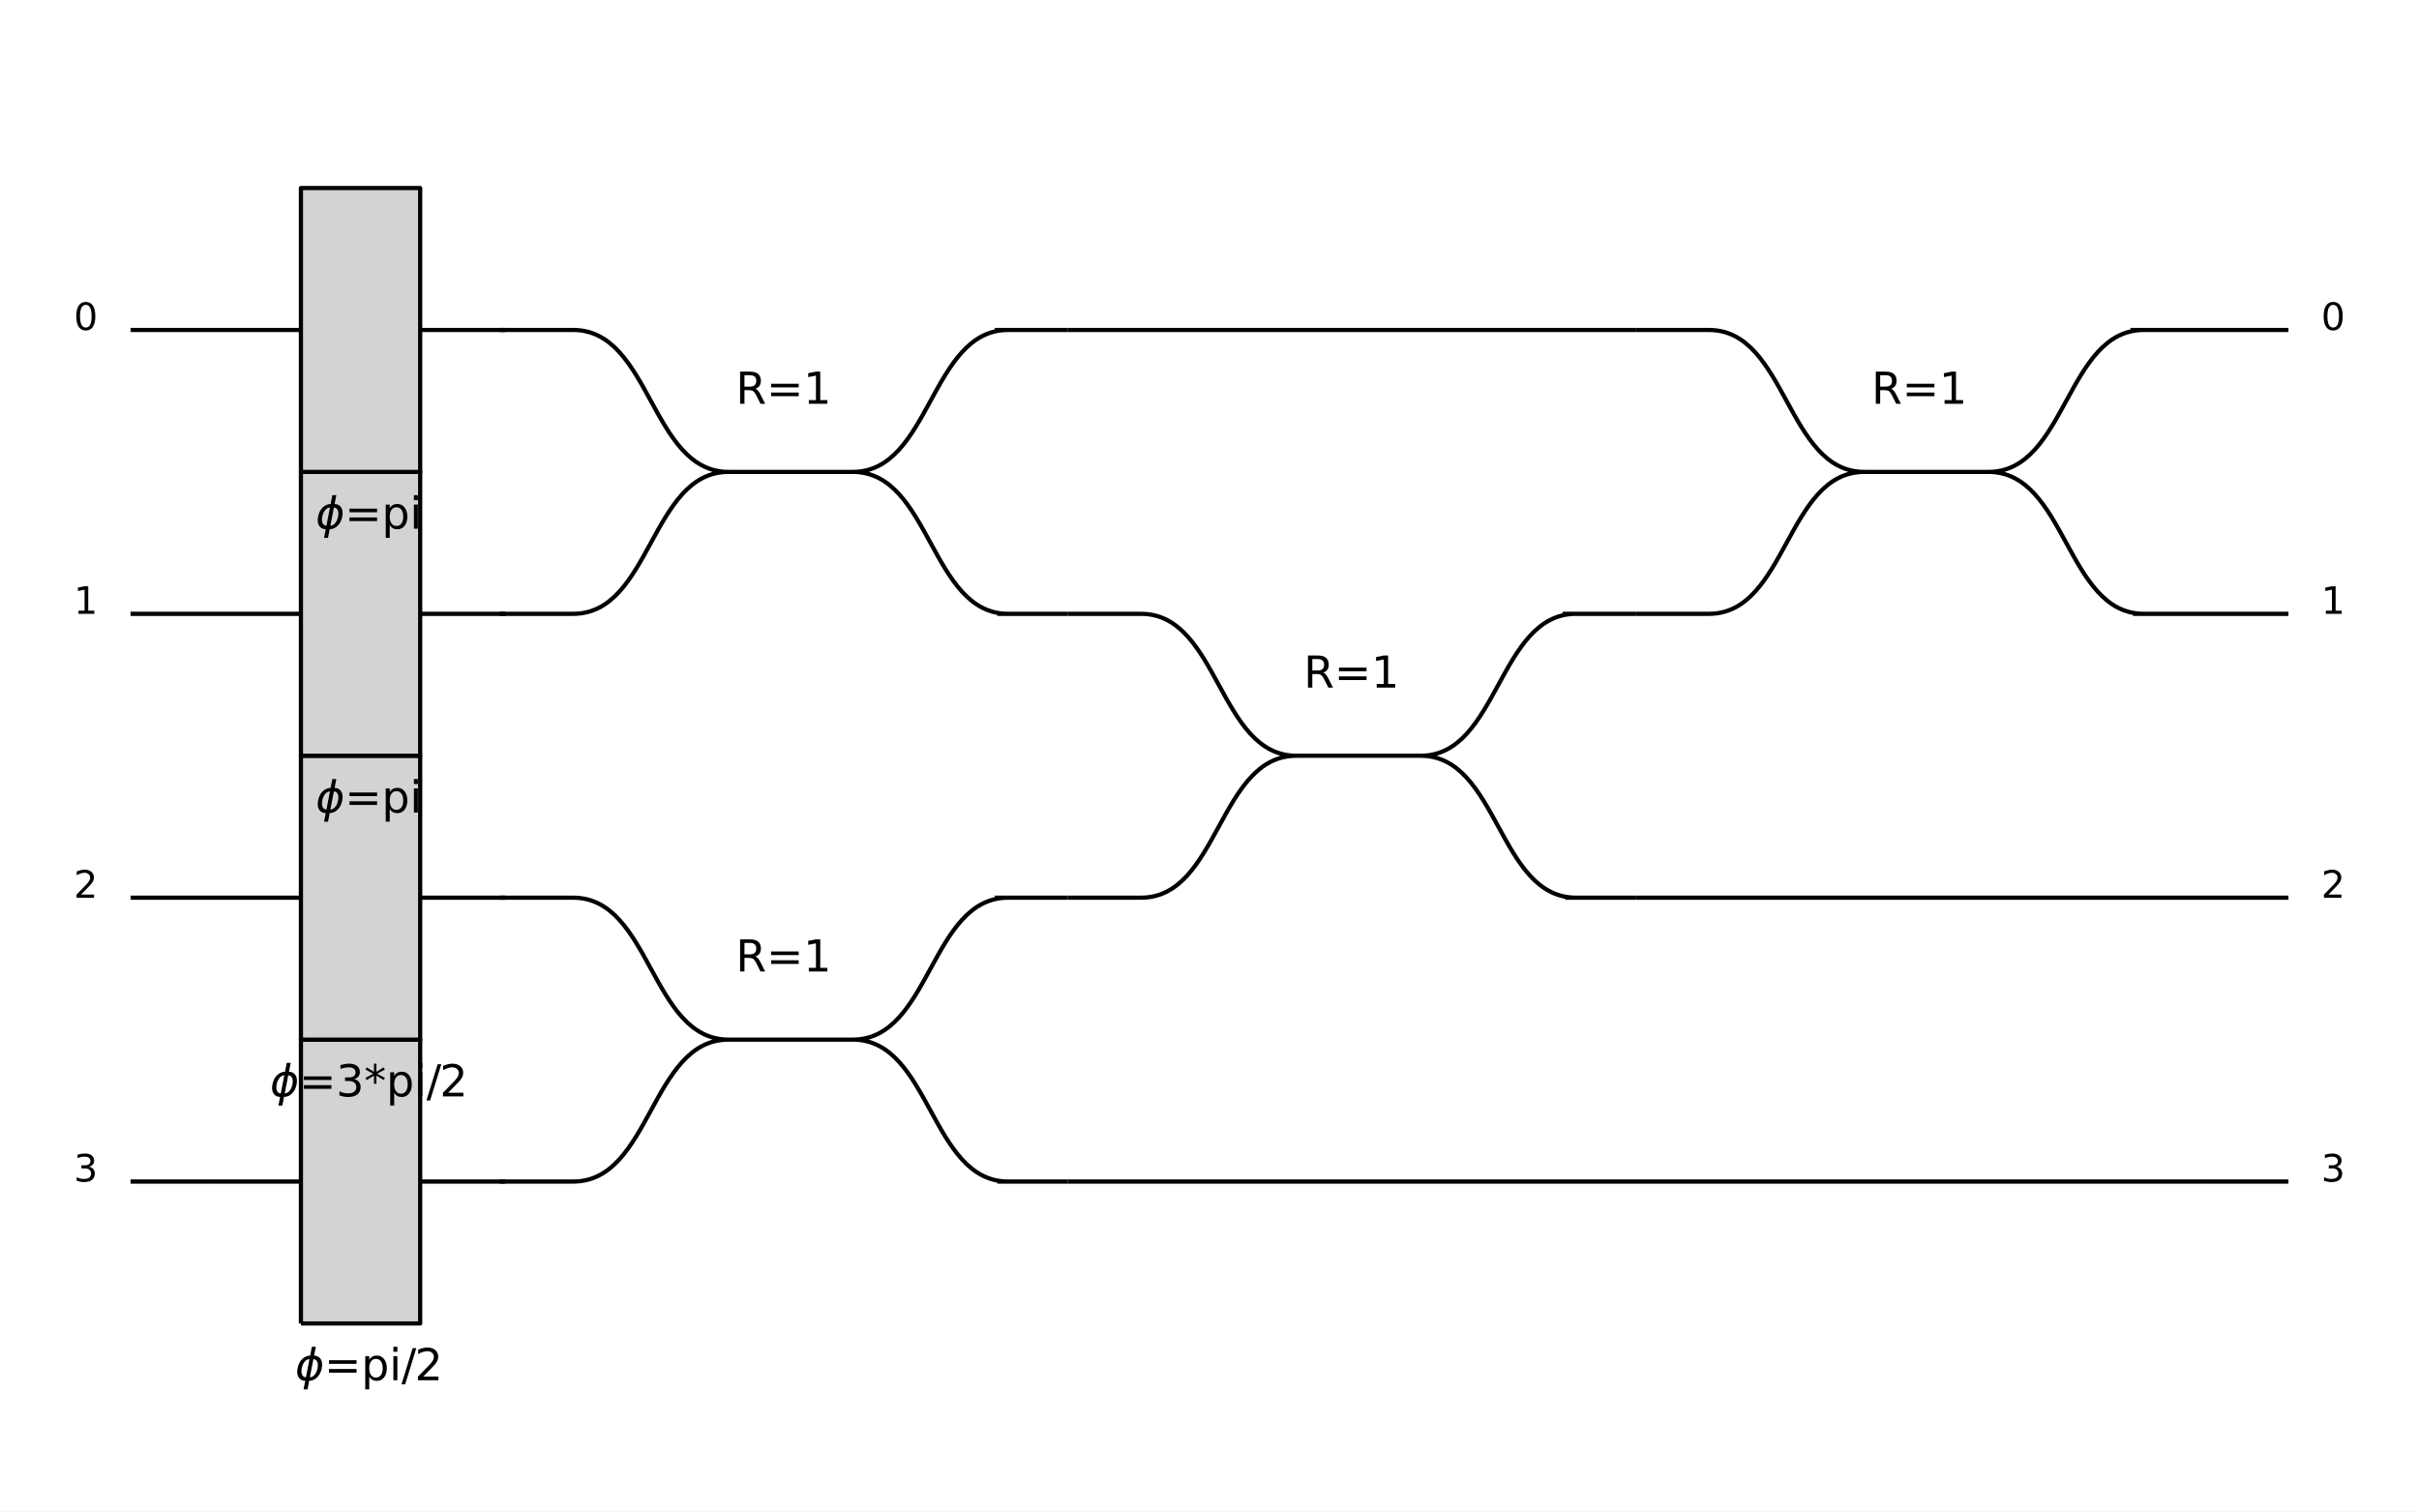
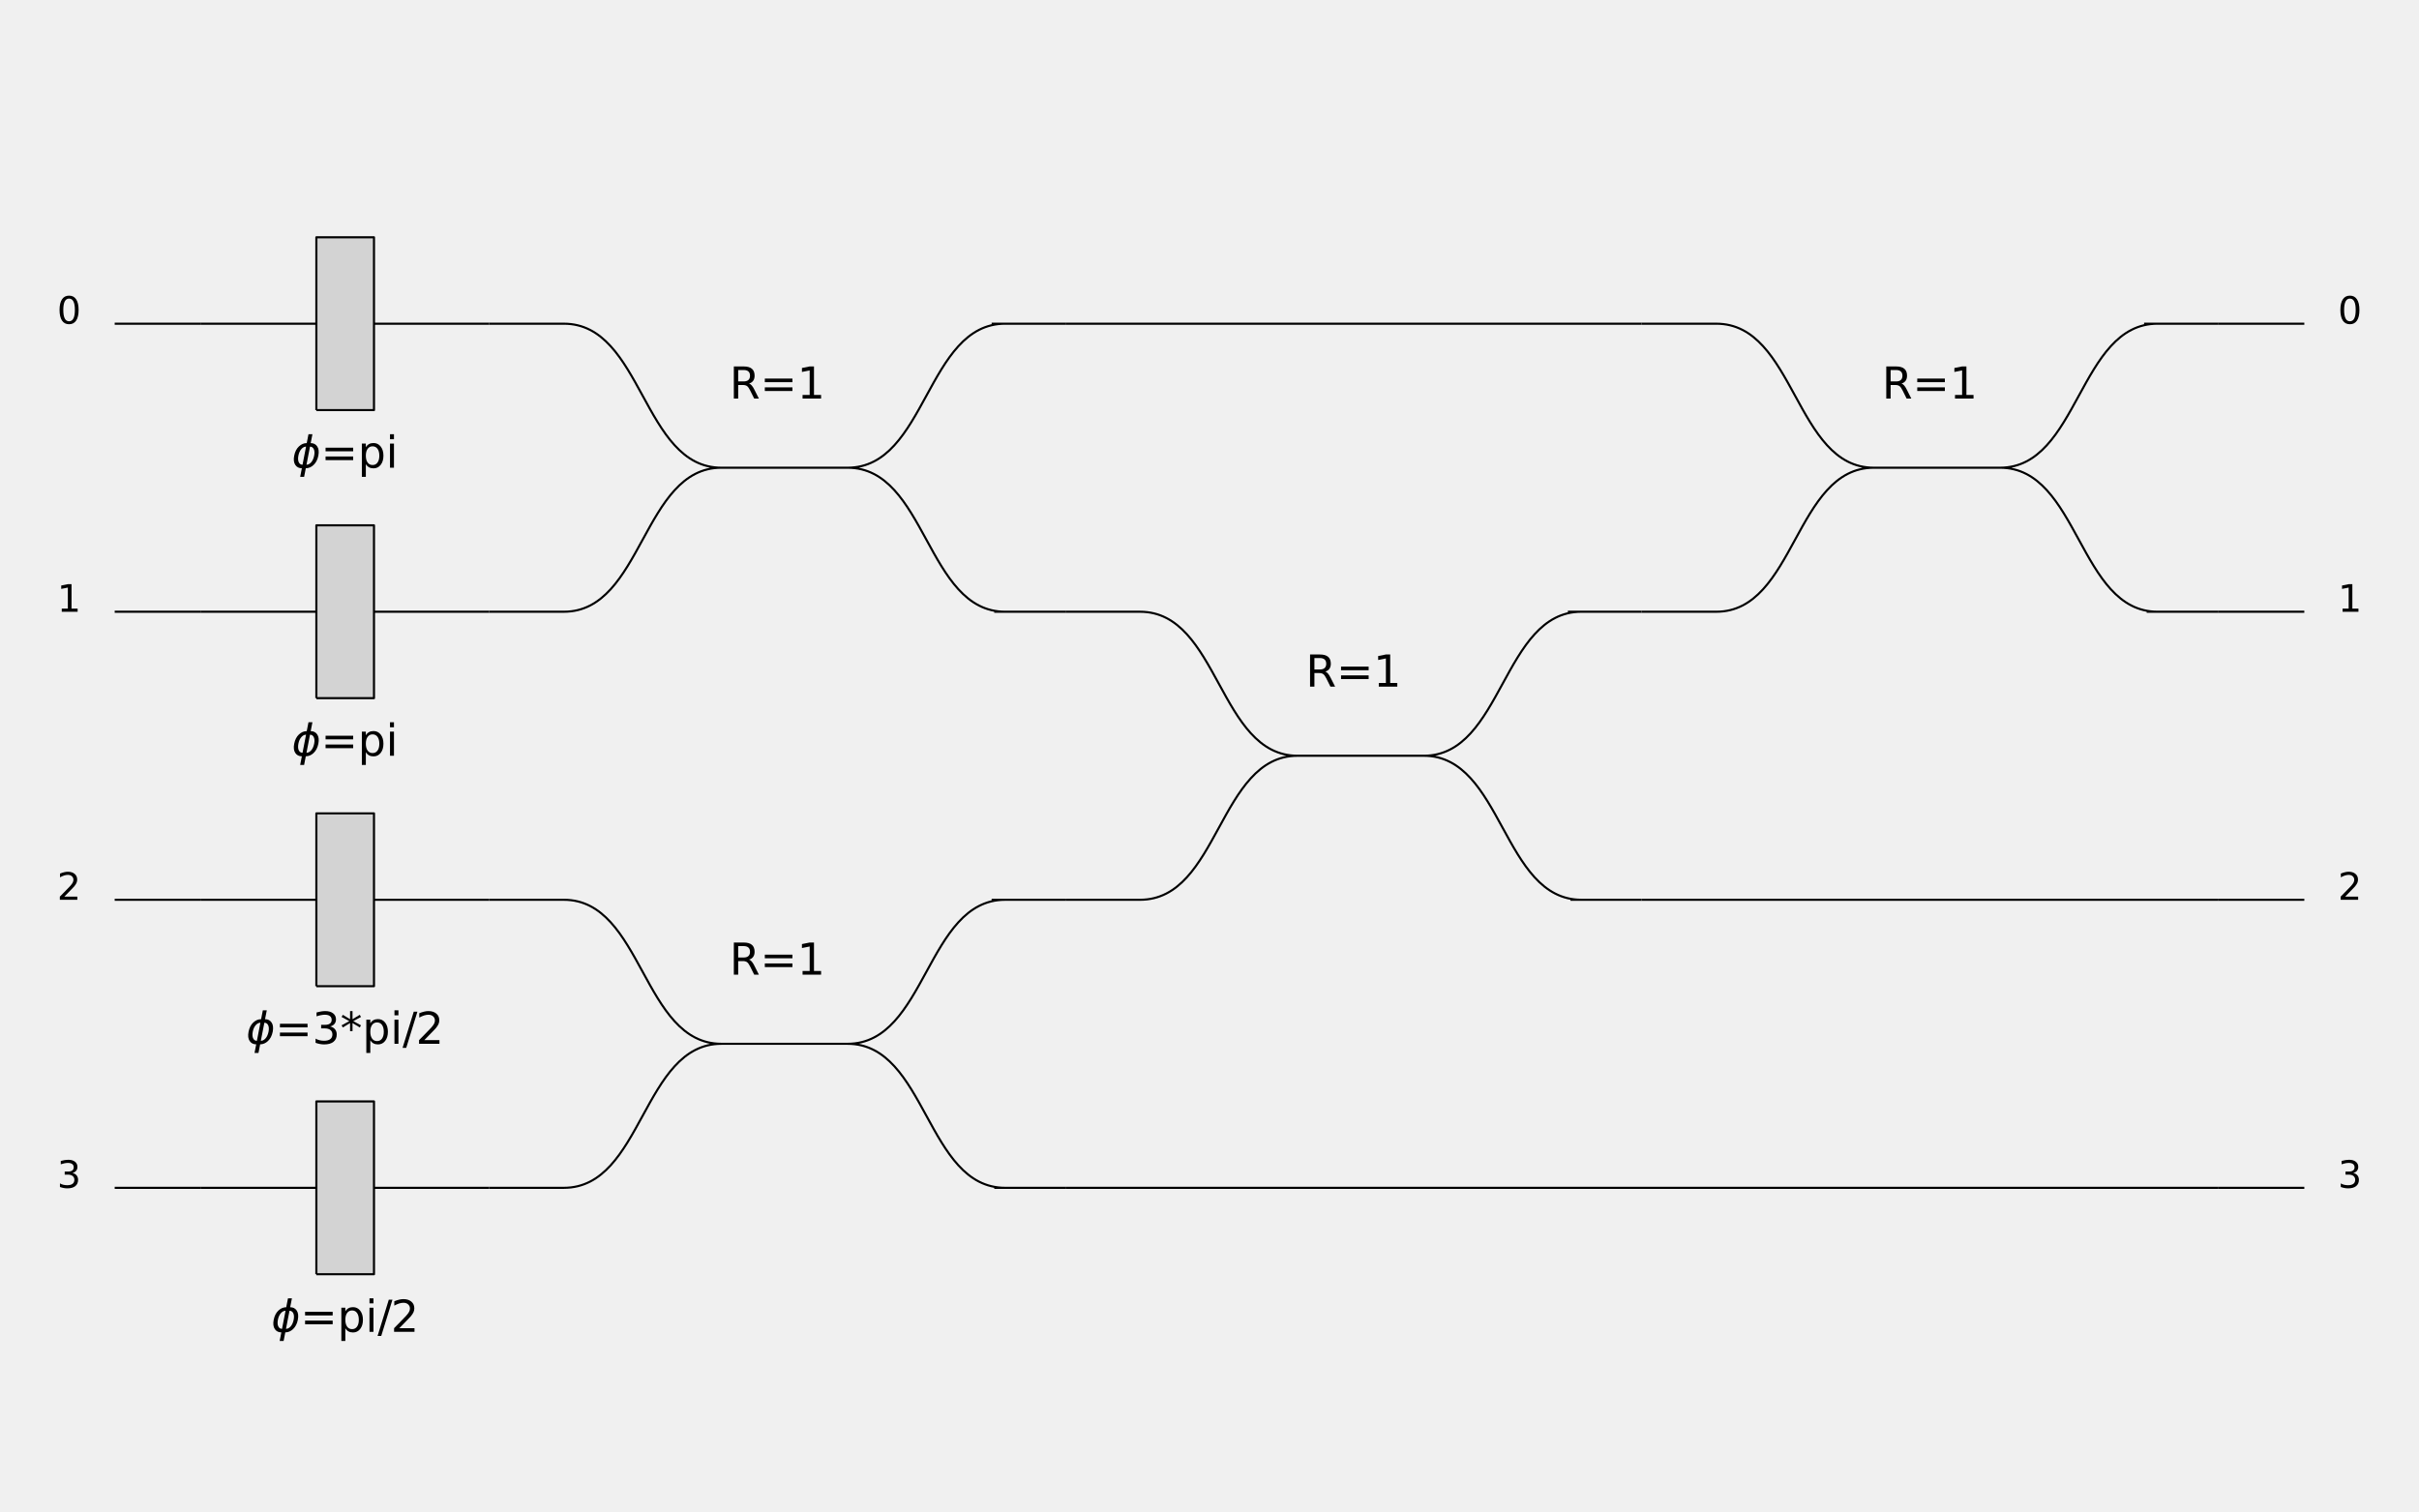
<svg xmlns="http://www.w3.org/2000/svg" xmlns:xlink="http://www.w3.org/1999/xlink" width="1152pt" height="720pt" viewBox="0 0 1152 720" version="1.1">
  <defs>
    <style type="text/css">*{stroke-linejoin: round; stroke-linecap: butt}</style>
  </defs>
  <g id="figure_1">
    <g id="patch_1">
-       <path d="M 0 720 L 1152 720 L 1152 0 L 0 0 z " style="fill: #ffffff" />
+       <path d="M 0 720  L 1152 720  L 1152 0  L 0 0  L 0 720 z " style="fill: none" />
    </g>
    <g id="axes_1">
      <g id="PatchCollection_1">
-         <path d="M 62.182 157.177 L 102.746 157.177 " clip-path="url(#staticClipPath)" style="fill: none; stroke: #000000; stroke-width: 2" />
-         <path d="M 62.182 292.392 L 102.746 292.392 " clip-path="url(#staticClipPath)" style="fill: none; stroke: #000000; stroke-width: 2" />
-         <path d="M 62.182 427.608 L 102.746 427.608 " clip-path="url(#staticClipPath)" style="fill: none; stroke: #000000; stroke-width: 2" />
-         <path d="M 62.182 562.823 L 102.746 562.823 " clip-path="url(#staticClipPath)" style="fill: none; stroke: #000000; stroke-width: 2" />
-         <path d="M 102.746 562.823 L 143.311 562.823 M 200.101 562.823 L 240.666 562.823 " clip-path="url(#staticClipPath)" style="fill: none; stroke: #000000; stroke-width: 2" />
-         <path d="M 143.311 630.431 L 200.101 630.431 L 200.101 495.215 L 143.311 495.215 L 143.311 630.431 " clip-path="url(#staticClipPath)" style="fill: #d3d3d3; stroke: #000000; stroke-width: 2" />
-         <path d="M 102.746 427.608 L 143.311 427.608 M 200.101 427.608 L 240.666 427.608 " clip-path="url(#staticClipPath)" style="fill: none; stroke: #000000; stroke-width: 2" />
-         <path d="M 143.311 495.215 L 200.101 495.215 L 200.101 360 L 143.311 360 L 143.311 495.215 " clip-path="url(#staticClipPath)" style="fill: #d3d3d3; stroke: #000000; stroke-width: 2" />
-         <path d="M 102.746 292.392 L 143.311 292.392 M 200.101 292.392 L 240.666 292.392 " clip-path="url(#staticClipPath)" style="fill: none; stroke: #000000; stroke-width: 2" />
-         <path d="M 143.311 360 L 200.101 360 L 200.101 224.785 L 143.311 224.785 L 143.311 360 " clip-path="url(#staticClipPath)" style="fill: #d3d3d3; stroke: #000000; stroke-width: 2" />
-         <path d="M 102.746 157.177 L 143.311 157.177 M 200.101 157.177 L 240.666 157.177 " clip-path="url(#staticClipPath)" style="fill: none; stroke: #000000; stroke-width: 2" />
-         <path d="M 143.311 224.785 L 200.101 224.785 L 200.101 89.569 L 143.311 89.569 L 143.311 224.785 " clip-path="url(#staticClipPath)" style="fill: #d3d3d3; stroke: #000000; stroke-width: 2" />
-         <path d="M 272.967 157.178 C 310.042 157.178 309.875 224.785 346.95 224.785 M 346.956 224.785 C 309.875 224.785 310.042 292.392 272.967 292.392 M 346.956 224.785 L 406.138 224.785 M 406.138 224.785 C 443.219 224.785 443.052 157.178 480.127 157.178 M 406.138 224.785 C 443.219 224.785 443.052 292.392 480.127 292.392 M 237.962 157.177 L 273.118 157.177 M 273.123 292.392 L 237.962 292.392 M 474.981 292.392 L 508.392 292.392 M 473.762 157.176 L 508.392 157.176 " clip-path="url(#staticClipPath)" style="fill: none; stroke: #000000; stroke-width: 2" />
-         <path d="M 272.967 427.608 C 310.042 427.608 309.875 495.215 346.95 495.215 M 346.956 495.215 C 309.875 495.215 310.042 562.822 272.967 562.822 M 346.956 495.215 L 406.138 495.215 M 406.138 495.215 C 443.219 495.215 443.052 427.608 480.127 427.608 M 406.138 495.215 C 443.219 495.215 443.052 562.822 480.127 562.822 M 237.962 427.608 L 273.118 427.608 M 273.123 562.822 L 237.962 562.822 M 474.981 562.822 L 508.392 562.822 M 473.762 427.607 L 508.392 427.607 " clip-path="url(#staticClipPath)" style="fill: none; stroke: #000000; stroke-width: 2" />
-         <path d="M 543.397 292.393 C 580.472 292.393 580.306 360 617.381 360 M 617.386 360 C 580.306 360 580.472 427.607 543.397 427.607 M 617.386 360 L 676.569 360 M 676.569 360 C 713.649 360 713.483 292.393 750.558 292.393 M 676.569 360 C 713.649 360 713.483 427.607 750.558 427.607 M 508.392 292.392 L 543.548 292.392 M 543.553 427.607 L 508.392 427.607 M 745.412 427.607 L 778.823 427.607 M 744.193 292.392 L 778.823 292.392 " clip-path="url(#staticClipPath)" style="fill: none; stroke: #000000; stroke-width: 2" />
-         <path d="M 508.392 157.177 L 778.823 157.177 " clip-path="url(#staticClipPath)" style="fill: none; stroke: #000000; stroke-width: 2" />
-         <path d="M 813.828 157.178 C 850.903 157.178 850.737 224.785 887.812 224.785 M 887.817 224.785 C 850.736 224.785 850.903 292.392 813.828 292.392 M 887.817 224.785 L 946.999 224.785 M 946.999 224.785 C 984.08 224.785 983.913 157.178 1020.988 157.178 M 946.999 224.785 C 984.08 224.785 983.913 292.392 1020.988 292.392 M 778.823 157.177 L 813.979 157.177 M 813.984 292.392 L 778.823 292.392 M 1015.843 292.392 L 1049.254 292.392 M 1014.623 157.176 L 1049.254 157.176 " clip-path="url(#staticClipPath)" style="fill: none; stroke: #000000; stroke-width: 2" />
-         <path d="M 778.823 427.608 L 1049.254 427.608 " clip-path="url(#staticClipPath)" style="fill: none; stroke: #000000; stroke-width: 2" />
-         <path d="M 508.392 562.823 L 1049.254 562.823 " clip-path="url(#staticClipPath)" style="fill: none; stroke: #000000; stroke-width: 2" />
-         <path d="M 1049.254 157.177 L 1089.818 157.177 " clip-path="url(#staticClipPath)" style="fill: none; stroke: #000000; stroke-width: 2" />
-         <path d="M 1049.254 292.392 L 1089.818 292.392 " clip-path="url(#staticClipPath)" style="fill: none; stroke: #000000; stroke-width: 2" />
-         <path d="M 1049.254 427.608 L 1089.818 427.608 " clip-path="url(#staticClipPath)" style="fill: none; stroke: #000000; stroke-width: 2" />
-         <path d="M 1049.254 562.823 L 1089.818 562.823 " clip-path="url(#staticClipPath)" style="fill: none; stroke: #000000; stroke-width: 2" />
+         <path d="M 54.618 154.191  L 95.779 154.191  " clip-path="url(#pe2d6397ece)" style="fill: none; stroke: #000000" />
+         <path d="M 54.618 291.397  L 95.779 291.397  " clip-path="url(#pe2d6397ece)" style="fill: none; stroke: #000000" />
+         <path d="M 54.618 428.603  L 95.779 428.603  " clip-path="url(#pe2d6397ece)" style="fill: none; stroke: #000000" />
+         <path d="M 54.618 565.809  L 95.779 565.809  " clip-path="url(#pe2d6397ece)" style="fill: none; stroke: #000000" />
+         <path d="M 95.779 565.809  L 150.662 565.809  M 178.103 565.809  L 232.985 565.809  " clip-path="url(#pe2d6397ece)" style="fill: none; stroke: #000000" />
+         <path d="M 150.662 606.971  L 178.103 606.971  L 178.103 524.647  L 150.662 524.647  L 150.662 606.971  " clip-path="url(#pe2d6397ece)" style="fill: #d3d3d3; stroke: #000000" />
+         <path d="M 95.779 428.603  L 150.662 428.603  M 178.103 428.603  L 232.985 428.603  " clip-path="url(#pe2d6397ece)" style="fill: none; stroke: #000000" />
+         <path d="M 150.662 469.765  L 178.103 469.765  L 178.103 387.441  L 150.662 387.441  L 150.662 469.765  " clip-path="url(#pe2d6397ece)" style="fill: #d3d3d3; stroke: #000000" />
+         <path d="M 95.779 291.397  L 150.662 291.397  M 178.103 291.397  L 232.985 291.397  " clip-path="url(#pe2d6397ece)" style="fill: none; stroke: #000000" />
+         <path d="M 150.662 332.559  L 178.103 332.559  L 178.103 250.235  L 150.662 250.235  L 150.662 332.559  " clip-path="url(#pe2d6397ece)" style="fill: #d3d3d3; stroke: #000000" />
+         <path d="M 95.779 154.191  L 150.662 154.191  M 178.103 154.191  L 232.985 154.191  " clip-path="url(#pe2d6397ece)" style="fill: none; stroke: #000000" />
+         <path d="M 150.662 195.353  L 178.103 195.353  L 178.103 113.029  L 150.662 113.029  L 150.662 195.353  " clip-path="url(#pe2d6397ece)" style="fill: #d3d3d3; stroke: #000000" />
+         <path d="M 268.506 154.192  C 306.126 154.192 305.958 222.794 343.578 222.794  M 343.584 222.794  C 305.957 222.794 306.126 291.397 268.505 291.397  M 343.584 222.794  L 403.638 222.794  M 403.638 222.794  C 441.264 222.794 441.095 154.192 478.716 154.192  M 403.638 222.794  C 441.264 222.794 441.095 291.397 478.716 291.397  M 232.985 154.191  L 268.659 154.191  M 268.664 291.397  L 232.985 291.397  M 473.494 291.397  L 507.397 291.397  M 472.257 154.191  L 507.397 154.191  " clip-path="url(#pe2d6397ece)" style="fill: none; stroke: #000000" />
+         <path d="M 268.506 428.603  C 306.126 428.603 305.958 497.206 343.578 497.206  M 343.584 497.206  C 305.957 497.206 306.126 565.808 268.505 565.808  M 343.584 497.206  L 403.638 497.206  M 403.638 497.206  C 441.264 497.206 441.095 428.603 478.716 428.603  M 403.638 497.206  C 441.264 497.206 441.095 565.808 478.716 565.808  M 232.985 428.603  L 268.659 428.603  M 268.664 565.808  L 232.985 565.808  M 473.494 565.808  L 507.397 565.808  M 472.257 428.602  L 507.397 428.602  " clip-path="url(#pe2d6397ece)" style="fill: none; stroke: #000000" />
+         <path d="M 542.917 291.398  C 580.538 291.398 580.369 360 617.99 360  M 617.995 360  C 580.369 360 580.538 428.602 542.917 428.602  M 617.995 360  L 678.049 360  M 678.049 360  C 715.676 360 715.507 291.398 753.128 291.398  M 678.049 360  C 715.676 360 715.507 428.602 753.128 428.602  M 507.397 291.397  L 543.071 291.397  M 543.076 428.602  L 507.397 428.602  M 747.906 428.602  L 781.809 428.602  M 746.669 291.397  L 781.809 291.397  " clip-path="url(#pe2d6397ece)" style="fill: none; stroke: #000000" />
+         <path d="M 507.397 154.191  L 781.809 154.191  " clip-path="url(#pe2d6397ece)" style="fill: none; stroke: #000000" />
+         <path d="M 817.329 154.192  C 854.95 154.192 854.781 222.794 892.402 222.794  M 892.407 222.794  C 854.781 222.794 854.95 291.397 817.329 291.397  M 892.407 222.794  L 952.461 222.794  M 952.461 222.794  C 990.087 222.794 989.918 154.192 1027.539 154.192  M 952.461 222.794  C 990.087 222.794 989.918 291.397 1027.539 291.397  M 781.809 154.191  L 817.482 154.191  M 817.488 291.397  L 781.809 291.397  M 1022.318 291.397  L 1056.221 291.397  M 1021.08 154.191  L 1056.221 154.191  " clip-path="url(#pe2d6397ece)" style="fill: none; stroke: #000000" />
+         <path d="M 781.809 428.603  L 1056.221 428.603  " clip-path="url(#pe2d6397ece)" style="fill: none; stroke: #000000" />
+         <path d="M 507.397 565.809  L 1056.221 565.809  " clip-path="url(#pe2d6397ece)" style="fill: none; stroke: #000000" />
+         <path d="M 1056.221 154.191  L 1097.382 154.191  " clip-path="url(#pe2d6397ece)" style="fill: none; stroke: #000000" />
+         <path d="M 1056.221 291.397  L 1097.382 291.397  " clip-path="url(#pe2d6397ece)" style="fill: none; stroke: #000000" />
+         <path d="M 1056.221 428.603  L 1097.382 428.603  " clip-path="url(#pe2d6397ece)" style="fill: none; stroke: #000000" />
+         <path d="M 1056.221 565.809  L 1097.382 565.809  " clip-path="url(#pe2d6397ece)" style="fill: none; stroke: #000000" />
      </g>
      <g id="text_1">
-         <g transform="translate(35.13876 157.177)scale(0.18 -0.18)">
+         <g transform="translate(27.17653 154.1912)scale(0.18 -0.18)">
          <defs>
-             <path id="DejaVuSans-30" d="M 2034 4250 Q 1547 4250 1301 3770 Q 1056 3291 1056 2328 Q 1056 1369 1301 889 Q 1547 409 2034 409 Q 2525 409 2770 889 Q 3016 1369 3016 2328 Q 3016 3291 2770 3770 Q 2525 4250 2034 4250 z M 2034 4750 Q 2819 4750 3233 4129 Q 3647 3509 3647 2328 Q 3647 1150 3233 529 Q 2819 -91 2034 -91 Q 1250 -91 836 529 Q 422 1150 422 2328 Q 422 3509 836 4129 Q 1250 4750 2034 4750 z " transform="scale(0.015625)" />
+             <path id="DejaVuSans-30" d="M 2034 4250  Q 1547 4250 1301 3770  Q 1056 3291 1056 2328  Q 1056 1369 1301 889  Q 1547 409 2034 409  Q 2525 409 2770 889  Q 3016 1369 3016 2328  Q 3016 3291 2770 3770  Q 2525 4250 2034 4250  z M 2034 4750  Q 2819 4750 3233 4129  Q 3647 3509 3647 2328  Q 3647 1150 3233 529  Q 2819 -91 2034 -91  Q 1250 -91 836 529  Q 422 1150 422 2328  Q 422 3509 836 4129  Q 1250 4750 2034 4750  z " transform="scale(0.015625)" />
          </defs>
          <use xlink:href="#DejaVuSans-30" />
        </g>
      </g>
      <g id="text_2">
-         <g transform="translate(35.13876 292.3923)scale(0.18 -0.18)">
+         <g transform="translate(27.17653 291.3971)scale(0.18 -0.18)">
          <defs>
-             <path id="DejaVuSans-31" d="M 794 531 L 1825 531 L 1825 4091 L 703 3866 L 703 4441 L 1819 4666 L 2450 4666 L 2450 531 L 3481 531 L 3481 0 L 794 0 L 794 531 z " transform="scale(0.015625)" />
+             <path id="DejaVuSans-31" d="M 794 531  L 1825 531  L 1825 4091  L 703 3866  L 703 4441  L 1819 4666  L 2450 4666  L 2450 531  L 3481 531  L 3481 0  L 794 0  L 794 531  z " transform="scale(0.015625)" />
          </defs>
          <use xlink:href="#DejaVuSans-31" />
        </g>
      </g>
      <g id="text_3">
-         <g transform="translate(35.13876 427.6077)scale(0.18 -0.18)">
+         <g transform="translate(27.17653 428.6029)scale(0.18 -0.18)">
          <defs>
-             <path id="DejaVuSans-32" d="M 1228 531 L 3431 531 L 3431 0 L 469 0 L 469 531 Q 828 903 1448 1529 Q 2069 2156 2228 2338 Q 2531 2678 2651 2914 Q 2772 3150 2772 3378 Q 2772 3750 2511 3984 Q 2250 4219 1831 4219 Q 1534 4219 1204 4116 Q 875 4013 500 3803 L 500 4441 Q 881 4594 1212 4672 Q 1544 4750 1819 4750 Q 2544 4750 2975 4387 Q 3406 4025 3406 3419 Q 3406 3131 3298 2873 Q 3191 2616 2906 2266 Q 2828 2175 2409 1742 Q 1991 1309 1228 531 z " transform="scale(0.015625)" />
+             <path id="DejaVuSans-32" d="M 1228 531  L 3431 531  L 3431 0  L 469 0  L 469 531  Q 828 903 1448 1529  Q 2069 2156 2228 2338  Q 2531 2678 2651 2914  Q 2772 3150 2772 3378  Q 2772 3750 2511 3984  Q 2250 4219 1831 4219  Q 1534 4219 1204 4116  Q 875 4013 500 3803  L 500 4441  Q 881 4594 1212 4672  Q 1544 4750 1819 4750  Q 2544 4750 2975 4387  Q 3406 4025 3406 3419  Q 3406 3131 3298 2873  Q 3191 2616 2906 2266  Q 2828 2175 2409 1742  Q 1991 1309 1228 531  z " transform="scale(0.015625)" />
          </defs>
          <use xlink:href="#DejaVuSans-32" />
        </g>
      </g>
      <g id="text_4">
-         <g transform="translate(35.13876 562.823)scale(0.18 -0.18)">
+         <g transform="translate(27.17653 565.8088)scale(0.18 -0.18)">
          <defs>
-             <path id="DejaVuSans-33" d="M 2597 2516 Q 3050 2419 3304 2112 Q 3559 1806 3559 1356 Q 3559 666 3084 287 Q 2609 -91 1734 -91 Q 1441 -91 1130 -33 Q 819 25 488 141 L 488 750 Q 750 597 1062 519 Q 1375 441 1716 441 Q 2309 441 2620 675 Q 2931 909 2931 1356 Q 2931 1769 2642 2001 Q 2353 2234 1838 2234 L 1294 2234 L 1294 2753 L 1863 2753 Q 2328 2753 2575 2939 Q 2822 3125 2822 3475 Q 2822 3834 2567 4026 Q 2313 4219 1838 4219 Q 1578 4219 1281 4162 Q 984 4106 628 3988 L 628 4550 Q 988 4650 1302 4700 Q 1616 4750 1894 4750 Q 2613 4750 3031 4423 Q 3450 4097 3450 3541 Q 3450 3153 3228 2886 Q 3006 2619 2597 2516 z " transform="scale(0.015625)" />
+             <path id="DejaVuSans-33" d="M 2597 2516  Q 3050 2419 3304 2112  Q 3559 1806 3559 1356  Q 3559 666 3084 287  Q 2609 -91 1734 -91  Q 1441 -91 1130 -33  Q 819 25 488 141  L 488 750  Q 750 597 1062 519  Q 1375 441 1716 441  Q 2309 441 2620 675  Q 2931 909 2931 1356  Q 2931 1769 2642 2001  Q 2353 2234 1838 2234  L 1294 2234  L 1294 2753  L 1863 2753  Q 2328 2753 2575 2939  Q 2822 3125 2822 3475  Q 2822 3834 2567 4026  Q 2313 4219 1838 4219  Q 1578 4219 1281 4162  Q 984 4106 628 3988  L 628 4550  Q 988 4650 1302 4700  Q 1616 4750 1894 4750  Q 2613 4750 3031 4423  Q 3450 4097 3450 3541  Q 3450 3153 3228 2886  Q 3006 2619 2597 2516  z " transform="scale(0.015625)" />
          </defs>
          <use xlink:href="#DejaVuSans-33" />
        </g>
      </g>
      <g id="text_5">
-         <g transform="translate(140.5877 657.4737)scale(0.21 -0.21)">
+         <g transform="translate(129.2074 634.4117)scale(0.21 -0.21)">
          <defs>
-             <path id="DejaVuSans-Oblique-3d5" d="M 2991 4863 L 2738 3572 Q 3363 3572 3684 3094 Q 4016 2606 3850 1747 Q 3681 888 3159 400 Q 2653 -78 2028 -78 L 1784 -1331 L 1213 -1331 L 1456 -78 Q 834 -78 509 400 Q 178 888 347 1747 Q 513 2606 1034 3094 Q 1544 3572 2166 3572 L 2419 4863 L 2991 4863 z M 2128 434 Q 2481 434 2784 756 Q 3116 1116 3244 1747 Q 3369 2372 3169 2738 Q 2991 3059 2638 3059 L 2128 434 z M 1556 434 L 2066 3059 Q 1716 3059 1413 2738 Q 1072 2372 953 1747 Q 834 1116 1028 756 Q 1203 434 1556 434 z " transform="scale(0.015625)" />
-             <path id="DejaVuSans-3d" d="M 678 2906 L 4684 2906 L 4684 2381 L 678 2381 L 678 2906 z M 678 1631 L 4684 1631 L 4684 1100 L 678 1100 L 678 1631 z " transform="scale(0.015625)" />
-             <path id="DejaVuSans-70" d="M 1159 525 L 1159 -1331 L 581 -1331 L 581 3500 L 1159 3500 L 1159 2969 Q 1341 3281 1617 3432 Q 1894 3584 2278 3584 Q 2916 3584 3314 3078 Q 3713 2572 3713 1747 Q 3713 922 3314 415 Q 2916 -91 2278 -91 Q 1894 -91 1617 61 Q 1341 213 1159 525 z M 3116 1747 Q 3116 2381 2855 2742 Q 2594 3103 2138 3103 Q 1681 3103 1420 2742 Q 1159 2381 1159 1747 Q 1159 1113 1420 752 Q 1681 391 2138 391 Q 2594 391 2855 752 Q 3116 1113 3116 1747 z " transform="scale(0.015625)" />
-             <path id="DejaVuSans-69" d="M 603 3500 L 1178 3500 L 1178 0 L 603 0 L 603 3500 z M 603 4863 L 1178 4863 L 1178 4134 L 603 4134 L 603 4863 z " transform="scale(0.015625)" />
-             <path id="DejaVuSans-2f" d="M 1625 4666 L 2156 4666 L 531 -594 L 0 -594 L 1625 4666 z " transform="scale(0.015625)" />
+             <path id="DejaVuSans-Oblique-3d5" d="M 2991 4863  L 2738 3572  Q 3363 3572 3684 3094  Q 4016 2606 3850 1747  Q 3681 888 3159 400  Q 2653 -78 2028 -78  L 1784 -1331  L 1213 -1331  L 1456 -78  Q 834 -78 509 400  Q 178 888 347 1747  Q 513 2606 1034 3094  Q 1544 3572 2166 3572  L 2419 4863  L 2991 4863  z M 2128 434  Q 2481 434 2784 756  Q 3116 1116 3244 1747  Q 3369 2372 3169 2738  Q 2991 3059 2638 3059  L 2128 434  z M 1556 434  L 2066 3059  Q 1716 3059 1413 2738  Q 1072 2372 953 1747  Q 834 1116 1028 756  Q 1203 434 1556 434  z " transform="scale(0.015625)" />
+             <path id="DejaVuSans-3d" d="M 678 2906  L 4684 2906  L 4684 2381  L 678 2381  L 678 2906  z M 678 1631  L 4684 1631  L 4684 1100  L 678 1100  L 678 1631  z " transform="scale(0.015625)" />
+             <path id="DejaVuSans-70" d="M 1159 525  L 1159 -1331  L 581 -1331  L 581 3500  L 1159 3500  L 1159 2969  Q 1341 3281 1617 3432  Q 1894 3584 2278 3584  Q 2916 3584 3314 3078  Q 3713 2572 3713 1747  Q 3713 922 3314 415  Q 2916 -91 2278 -91  Q 1894 -91 1617 61  Q 1341 213 1159 525  z M 3116 1747  Q 3116 2381 2855 2742  Q 2594 3103 2138 3103  Q 1681 3103 1420 2742  Q 1159 2381 1159 1747  Q 1159 1113 1420 752  Q 1681 391 2138 391  Q 2594 391 2855 752  Q 3116 1113 3116 1747  z " transform="scale(0.015625)" />
+             <path id="DejaVuSans-69" d="M 603 3500  L 1178 3500  L 1178 0  L 603 0  L 603 3500  z M 603 4863  L 1178 4863  L 1178 4134  L 603 4134  L 603 4863  z " transform="scale(0.015625)" />
+             <path id="DejaVuSans-2f" d="M 1625 4666  L 2156 4666  L 531 -594  L 0 -594  L 1625 4666  z " transform="scale(0.015625)" />
          </defs>
          <use xlink:href="#DejaVuSans-Oblique-3d5" transform="translate(0 0.015625)" />
          <use xlink:href="#DejaVuSans-3d" transform="translate(65.9668 0.015625)" />
          <use xlink:href="#DejaVuSans-70" transform="translate(149.7559 0.015625)" />
          <use xlink:href="#DejaVuSans-69" transform="translate(213.2324 0.015625)" />
          <use xlink:href="#DejaVuSans-2f" transform="translate(241.0156 0.015625)" />
          <use xlink:href="#DejaVuSans-32" transform="translate(271.082 0.015625)" />
        </g>
      </g>
      <g id="text_6">
-         <g transform="translate(128.6177 522.2584)scale(0.21 -0.21)">
+         <g transform="translate(117.2374 497.2059)scale(0.21 -0.21)">
          <defs>
-             <path id="DejaVuSans-2a" d="M 3009 3897 L 1888 3291 L 3009 2681 L 2828 2375 L 1778 3009 L 1778 1831 L 1422 1831 L 1422 3009 L 372 2375 L 191 2681 L 1313 3291 L 191 3897 L 372 4206 L 1422 3572 L 1422 4750 L 1778 4750 L 1778 3572 L 2828 4206 L 3009 3897 z " transform="scale(0.015625)" />
+             <path id="DejaVuSans-2a" d="M 3009 3897  L 1888 3291  L 3009 2681  L 2828 2375  L 1778 3009  L 1778 1831  L 1422 1831  L 1422 3009  L 372 2375  L 191 2681  L 1313 3291  L 191 3897  L 372 4206  L 1422 3572  L 1422 4750  L 1778 4750  L 1778 3572  L 2828 4206  L 3009 3897  z " transform="scale(0.015625)" />
          </defs>
          <use xlink:href="#DejaVuSans-Oblique-3d5" transform="translate(0 0.015625)" />
          <use xlink:href="#DejaVuSans-3d" transform="translate(65.9668 0.015625)" />
          <use xlink:href="#DejaVuSans-33" transform="translate(149.7559 0.015625)" />
          <use xlink:href="#DejaVuSans-2a" transform="translate(213.3789 0.015625)" />
          <use xlink:href="#DejaVuSans-70" transform="translate(263.3789 0.015625)" />
          <use xlink:href="#DejaVuSans-69" transform="translate(326.8555 0.015625)" />
          <use xlink:href="#DejaVuSans-2f" transform="translate(354.6387 0.015625)" />
          <use xlink:href="#DejaVuSans-32" transform="translate(384.7051 0.015625)" />
        </g>
      </g>
      <g id="text_7">
-         <g transform="translate(150.3527 387.0431)scale(0.21 -0.21)">
+         <g transform="translate(138.9724 360)scale(0.21 -0.21)">
          <use xlink:href="#DejaVuSans-Oblique-3d5" transform="translate(0 0.015625)" />
          <use xlink:href="#DejaVuSans-3d" transform="translate(65.9668 0.015625)" />
          <use xlink:href="#DejaVuSans-70" transform="translate(149.7559 0.015625)" />
          <use xlink:href="#DejaVuSans-69" transform="translate(213.2324 0.015625)" />
        </g>
      </g>
      <g id="text_8">
-         <g transform="translate(150.3527 251.8278)scale(0.21 -0.21)">
+         <g transform="translate(138.9724 222.7941)scale(0.21 -0.21)">
          <use xlink:href="#DejaVuSans-Oblique-3d5" transform="translate(0 0.015625)" />
          <use xlink:href="#DejaVuSans-3d" transform="translate(65.9668 0.015625)" />
          <use xlink:href="#DejaVuSans-70" transform="translate(149.7559 0.015625)" />
          <use xlink:href="#DejaVuSans-69" transform="translate(213.2324 0.015625)" />
        </g>
      </g>
      <g id="text_9">
-         <g transform="translate(350.4019 192.333)scale(0.21 -0.21)">
+         <g transform="translate(347.416 189.8647)scale(0.21 -0.21)">
          <defs>
-             <path id="DejaVuSans-52" d="M 2841 2188 Q 3044 2119 3236 1894 Q 3428 1669 3622 1275 L 4263 0 L 3584 0 L 2988 1197 Q 2756 1666 2539 1819 Q 2322 1972 1947 1972 L 1259 1972 L 1259 0 L 628 0 L 628 4666 L 2053 4666 Q 2853 4666 3247 4331 Q 3641 3997 3641 3322 Q 3641 2881 3436 2590 Q 3231 2300 2841 2188 z M 1259 4147 L 1259 2491 L 2053 2491 Q 2509 2491 2742 2702 Q 2975 2913 2975 3322 Q 2975 3731 2742 3939 Q 2509 4147 2053 4147 L 1259 4147 z " transform="scale(0.015625)" />
+             <path id="DejaVuSans-52" d="M 2841 2188  Q 3044 2119 3236 1894  Q 3428 1669 3622 1275  L 4263 0  L 3584 0  L 2988 1197  Q 2756 1666 2539 1819  Q 2322 1972 1947 1972  L 1259 1972  L 1259 0  L 628 0  L 628 4666  L 2053 4666  Q 2853 4666 3247 4331  Q 3641 3997 3641 3322  Q 3641 2881 3436 2590  Q 3231 2300 2841 2188  z M 1259 4147  L 1259 2491  L 2053 2491  Q 2509 2491 2742 2702  Q 2975 2913 2975 3322  Q 2975 3731 2742 3939  Q 2509 4147 2053 4147  L 1259 4147  z " transform="scale(0.015625)" />
          </defs>
          <use xlink:href="#DejaVuSans-52" />
          <use xlink:href="#DejaVuSans-3d" x="69.482" />
          <use xlink:href="#DejaVuSans-31" x="153.271" />
        </g>
      </g>
      <g id="text_10">
-         <g transform="translate(350.4019 462.7636)scale(0.21 -0.21)">
+         <g transform="translate(347.416 464.2765)scale(0.21 -0.21)">
          <use xlink:href="#DejaVuSans-52" />
          <use xlink:href="#DejaVuSans-3d" x="69.482" />
          <use xlink:href="#DejaVuSans-31" x="153.271" />
        </g>
      </g>
      <g id="text_11">
-         <g transform="translate(620.8325 327.5483)scale(0.21 -0.21)">
+         <g transform="translate(621.8278 327.0706)scale(0.21 -0.21)">
          <use xlink:href="#DejaVuSans-52" />
          <use xlink:href="#DejaVuSans-3d" x="69.482" />
          <use xlink:href="#DejaVuSans-31" x="153.271" />
        </g>
      </g>
      <g id="text_12">
-         <g transform="translate(891.2631 192.333)scale(0.21 -0.21)">
+         <g transform="translate(896.2395 189.8647)scale(0.21 -0.21)">
          <use xlink:href="#DejaVuSans-52" />
          <use xlink:href="#DejaVuSans-3d" x="69.482" />
          <use xlink:href="#DejaVuSans-31" x="153.271" />
        </g>
      </g>
      <g id="text_13">
-         <g transform="translate(1105.409 157.177)scale(0.18 -0.18)">
+         <g transform="translate(1113.371 154.1912)scale(0.18 -0.18)">
          <use xlink:href="#DejaVuSans-30" />
        </g>
      </g>
      <g id="text_14">
-         <g transform="translate(1105.409 292.3923)scale(0.18 -0.18)">
+         <g transform="translate(1113.371 291.3971)scale(0.18 -0.18)">
          <use xlink:href="#DejaVuSans-31" />
        </g>
      </g>
      <g id="text_15">
-         <g transform="translate(1105.409 427.6077)scale(0.18 -0.18)">
+         <g transform="translate(1113.371 428.6029)scale(0.18 -0.18)">
          <use xlink:href="#DejaVuSans-32" />
        </g>
      </g>
      <g id="text_16">
-         <g transform="translate(1105.409 562.823)scale(0.18 -0.18)">
+         <g transform="translate(1113.371 565.8088)scale(0.18 -0.18)">
          <use xlink:href="#DejaVuSans-33" />
        </g>
      </g>
    </g>
  </g>
  <defs>
-     <clipPath id="staticClipPath">
+     <clipPath id="pe2d6397ece">
      <rect x="10.8" y="10.8" width="1130.4" height="698.4" />
    </clipPath>
  </defs>
</svg>
